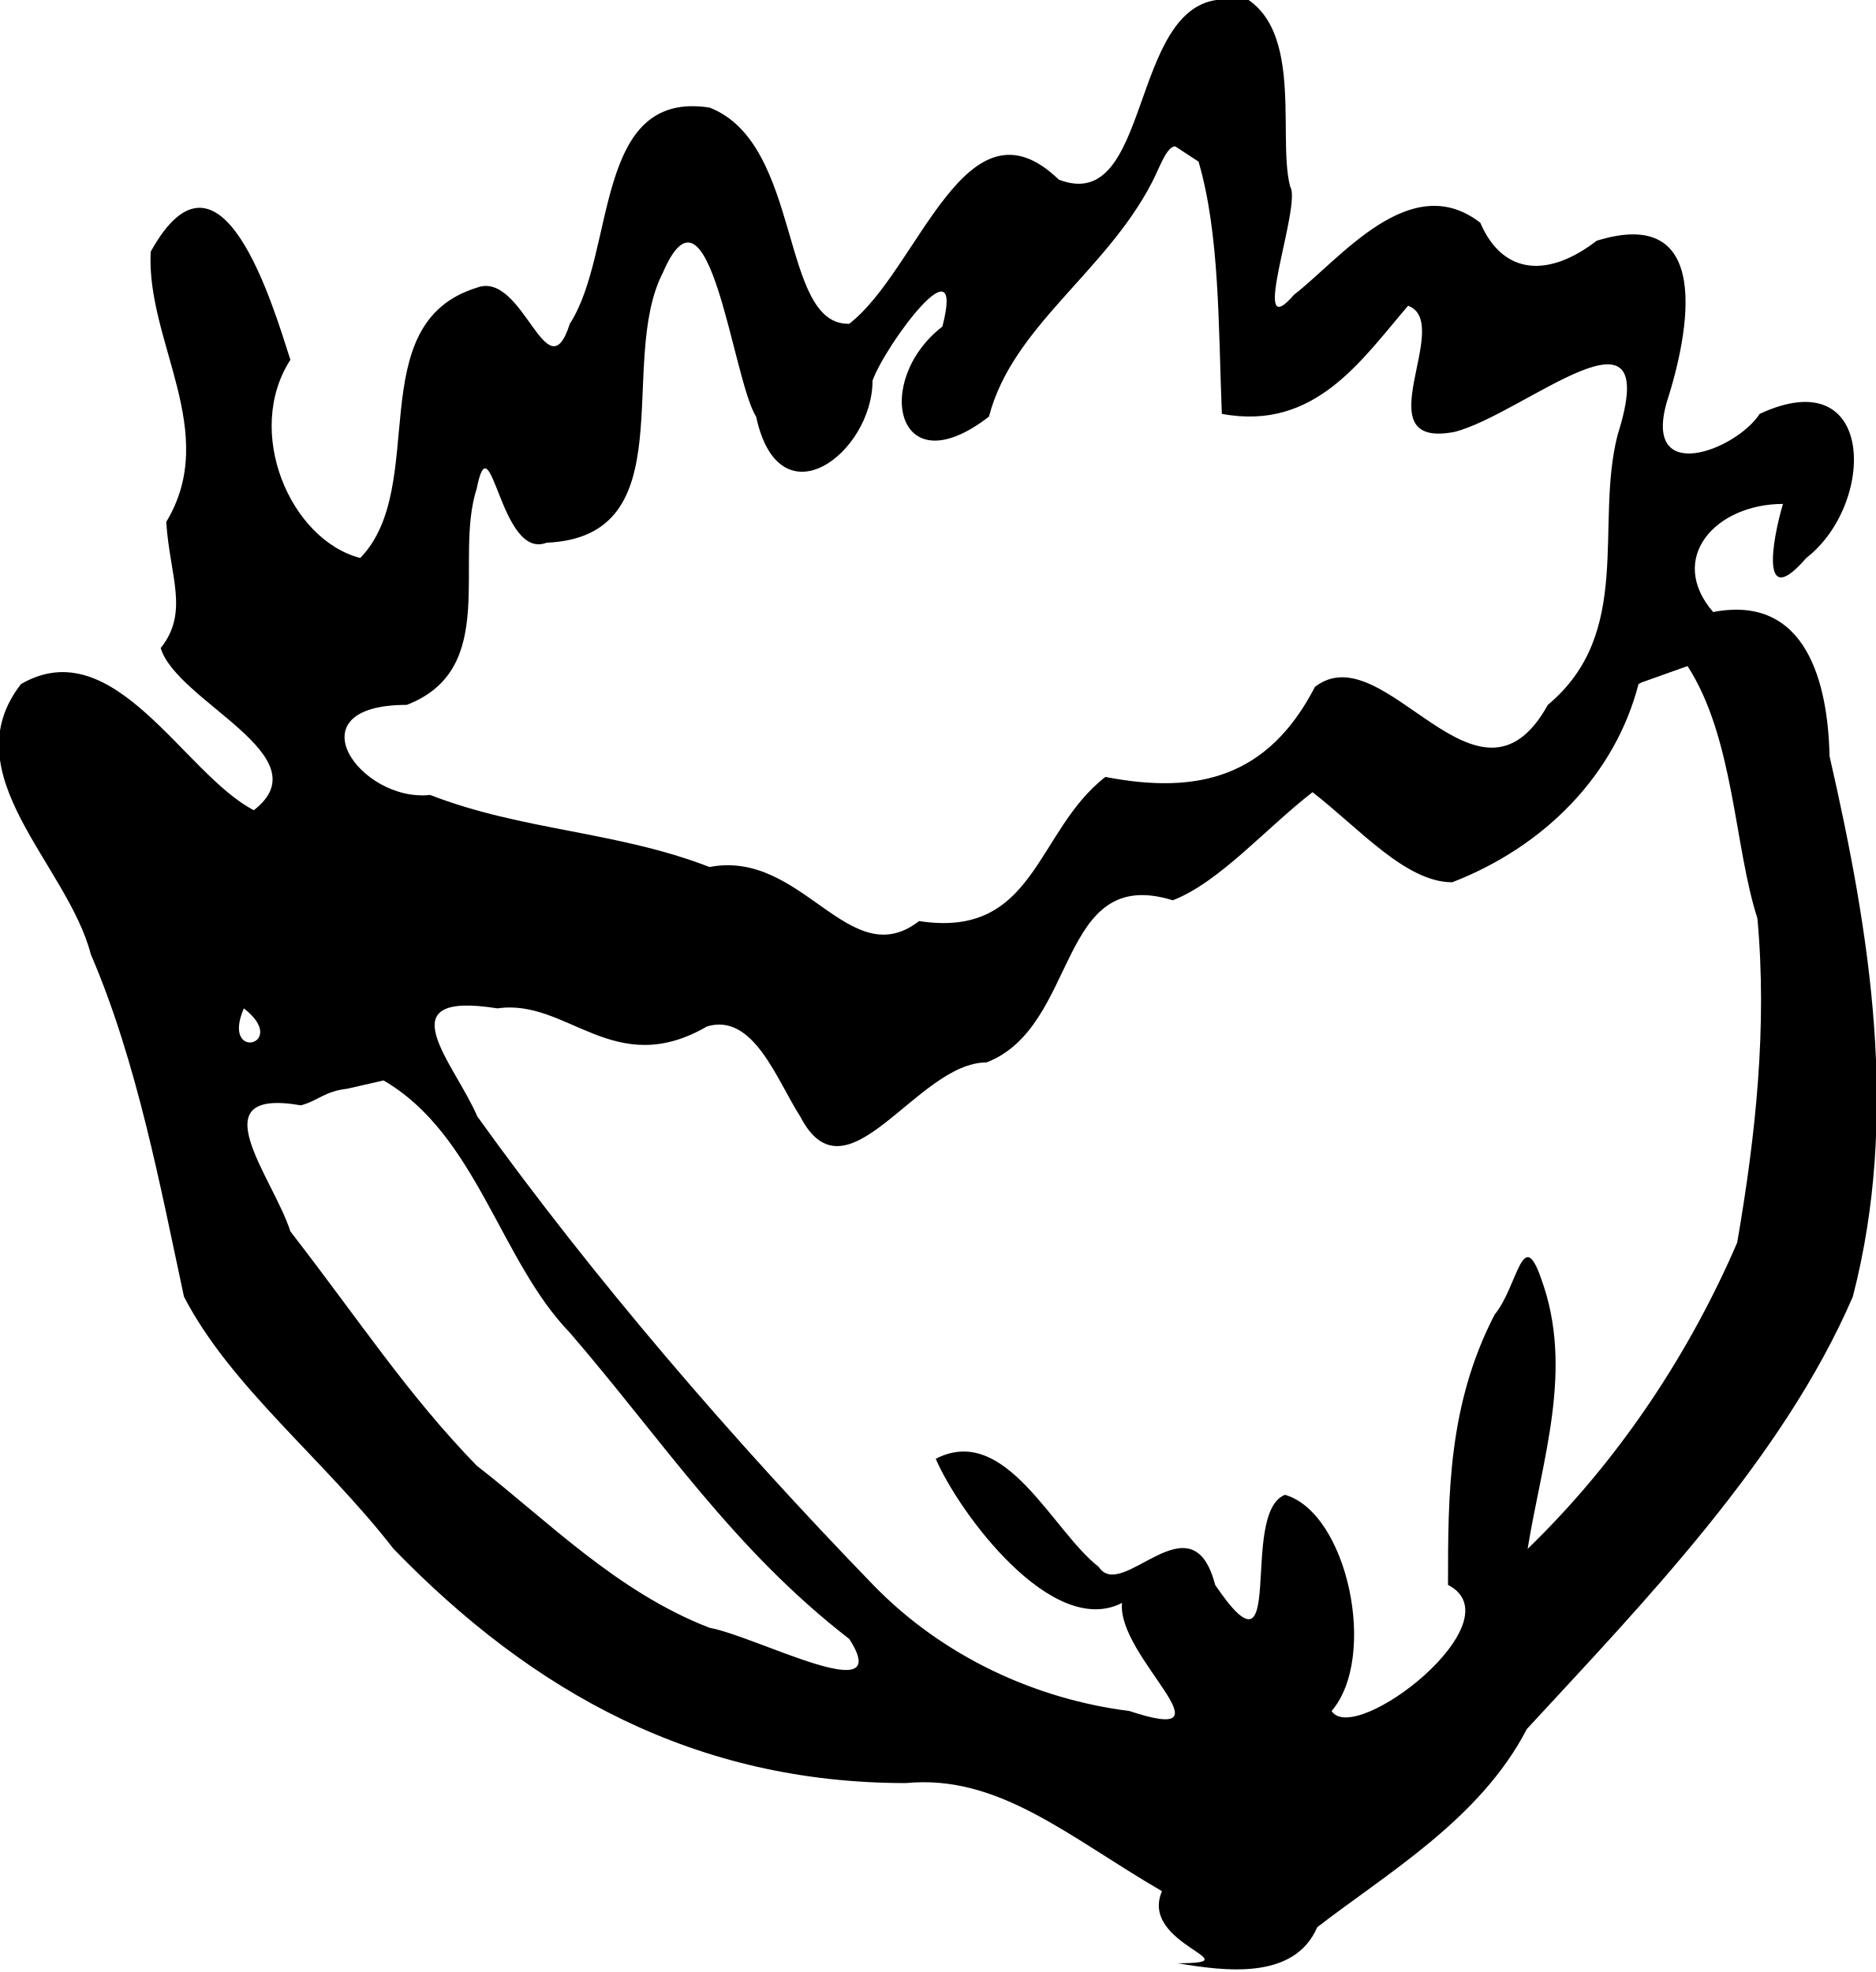
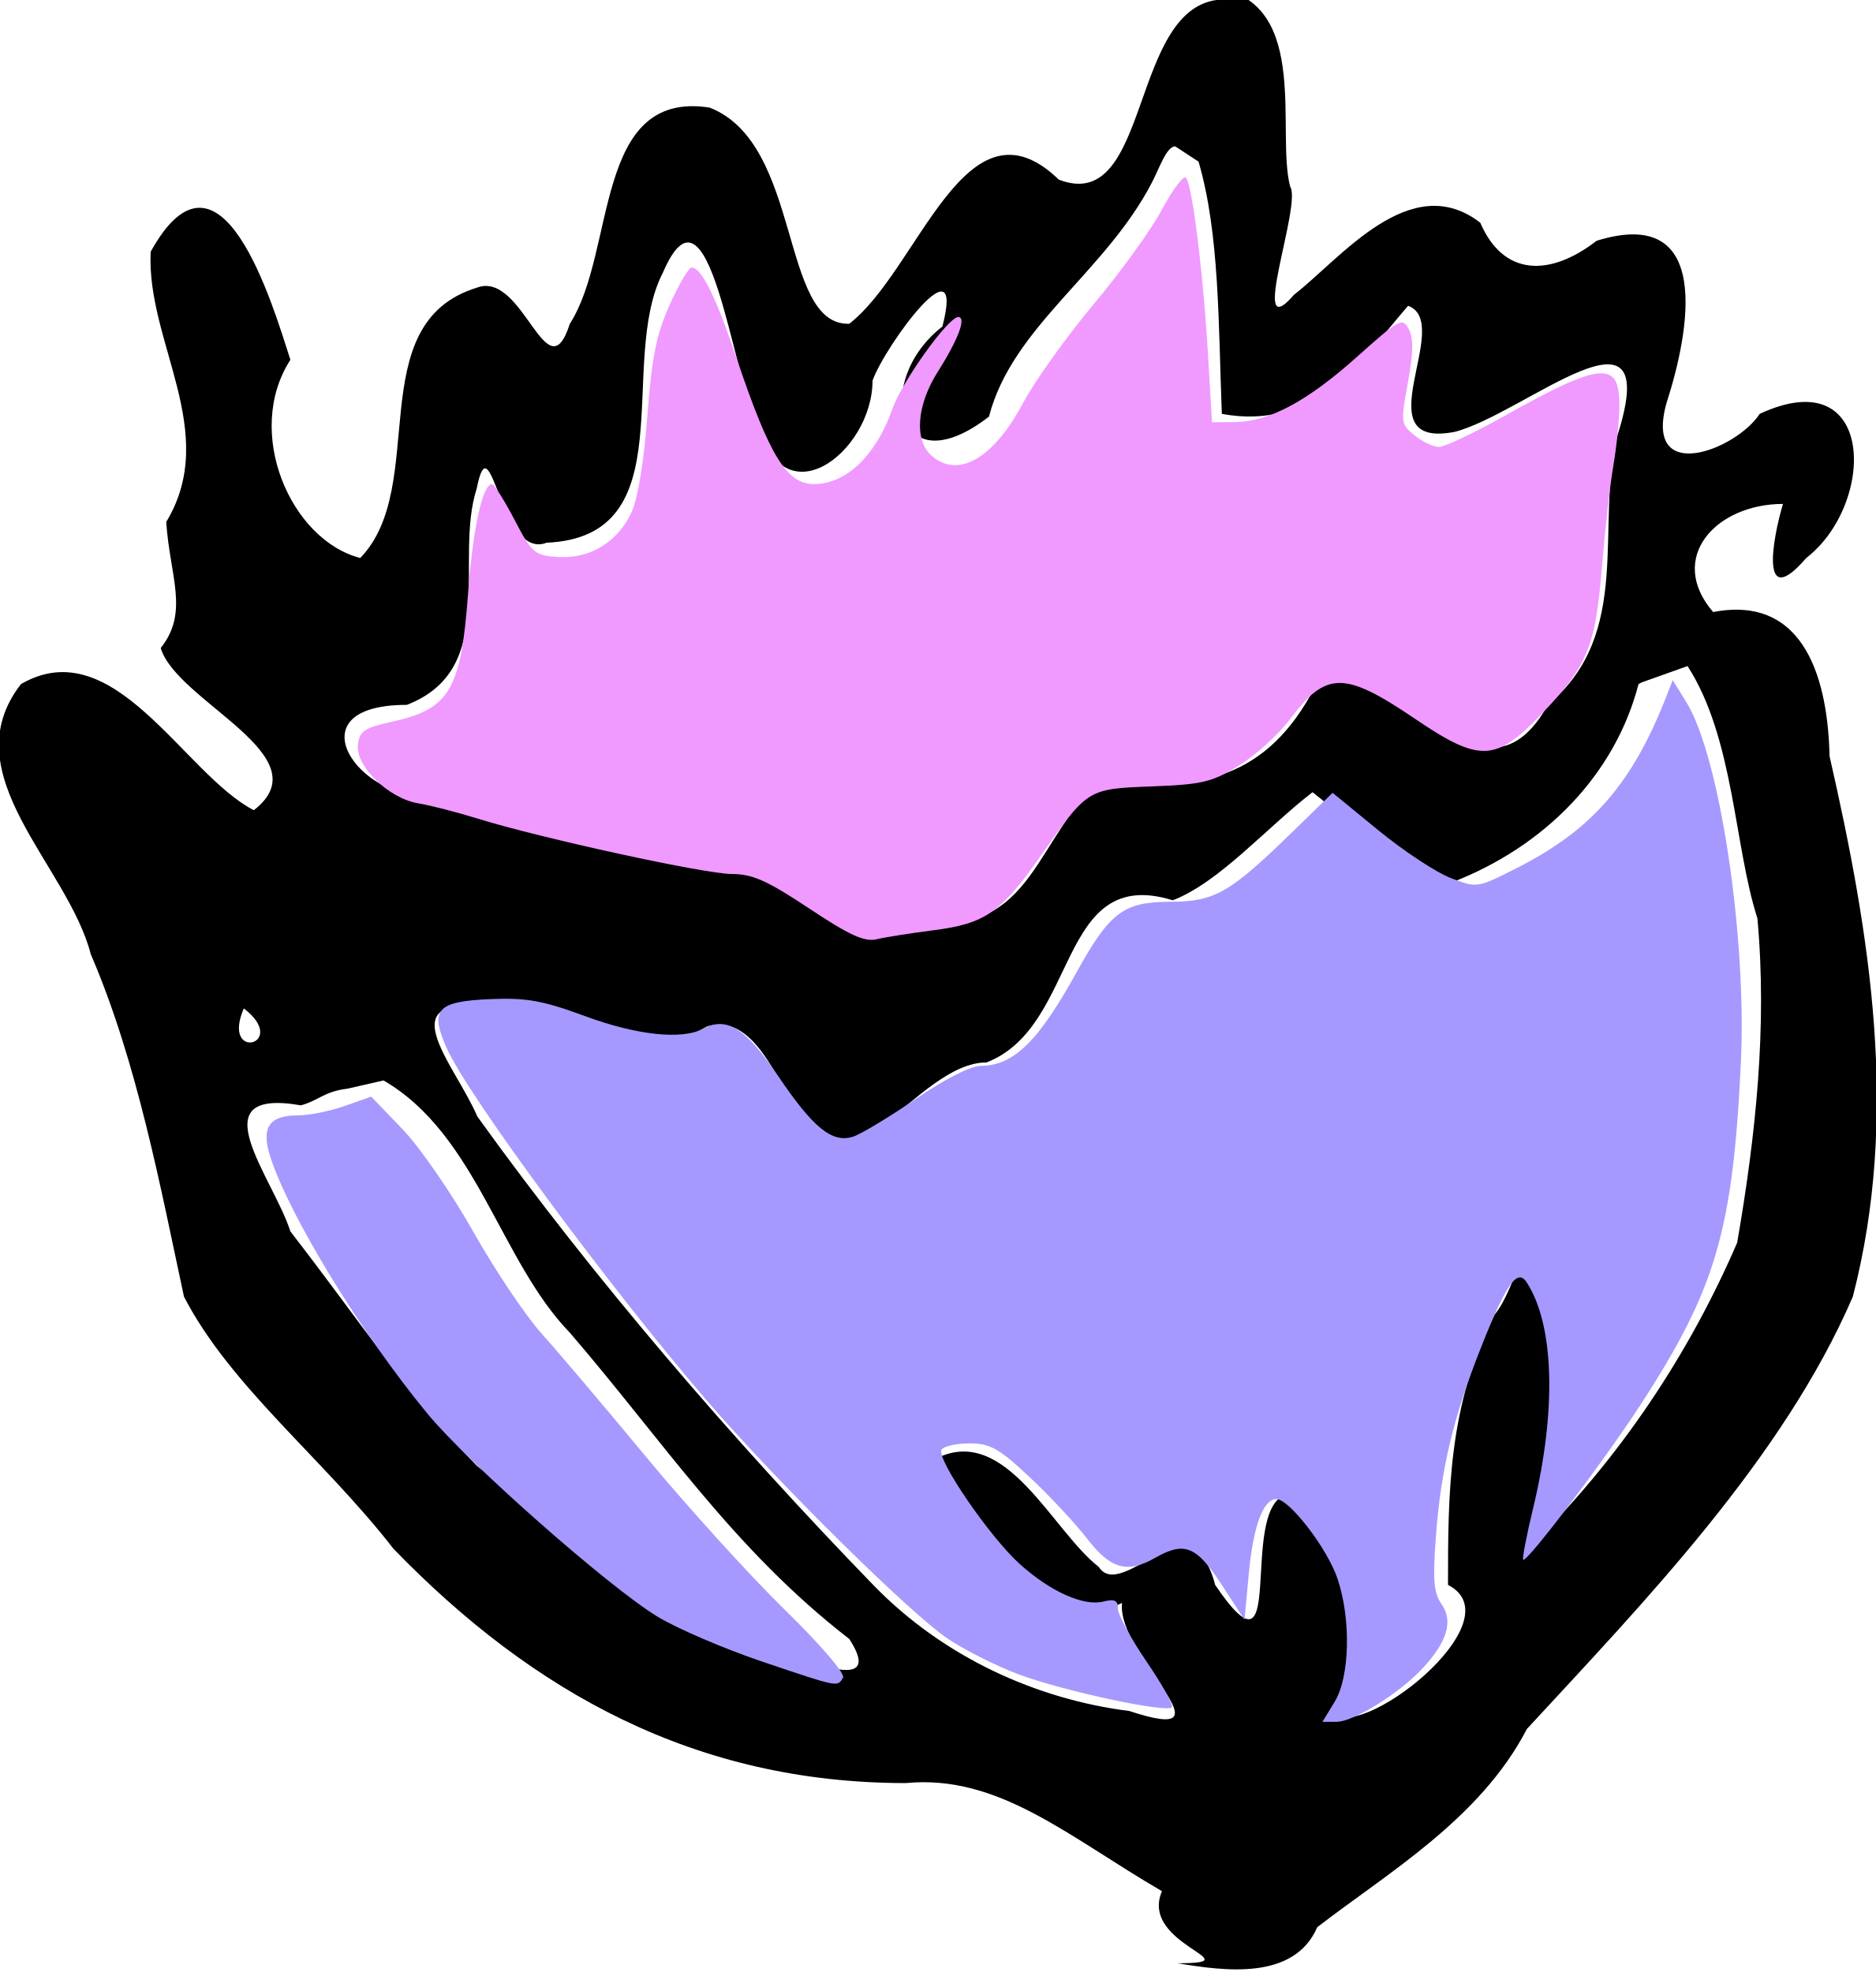
<svg xmlns="http://www.w3.org/2000/svg" version="1.1" id="svg4100" xml:space="preserve" width="84.733" height="89.113" viewBox="0 0 84.733 89.113">
  <defs id="defs4104" />
  <g id="g4108" transform="matrix(1.333333,0,0,-1.333333,-4.132574,828.5838)">
    <g id="g4110" transform="matrix(0,-610.6,789.1,0,-871.6408,715.488)">
      <path style="fill:#000000;stroke-width:0.001" d="m 0.154,1.161 c 2.4833e-4,-0.004 0.012,-0.003 0.01,-0.007 -0.005,-0.004 0.005,-0.006 0.008,-0.009 1.1647e-4,-0.003 -0.01,-0.002 -0.012,-0.006 -0.001,-0.005 0.008,-0.004 0.012,-0.006 0.004,-9.877e-4 -0.003,-0.002 -0.002,-0.004 0.002,-0.005 0.011,-0.002 0.015,-0.005 -0.001,-0.003 -0.007,-0.005 -0.011,-0.003 -0.003,-7.494e-4 -0.013,-0.003 -0.006,-0.006 0.005,-1.981e-4 0.01,0.003 0.015,6.683e-4 0.003,1.478e-4 0.005,0.001 0.007,-2.388e-4 0.003,7.079e-4 0.006,0.007 0.009,0.004 -0.002,-0.003 -0.01,-0.006 -0.007,-0.01 0.005,-0.003 0.01,0.002 0.015,0.003 0.006,0.002 0.013,0.003 0.019,0.004 0.005,0.002 0.009,0.006 0.014,0.009 0.008,0.006 0.013,0.013 0.013,0.022 -4.9843e-4,0.004 0.003,0.007 0.006,0.011 0.003,-0.001 0.004,0.004 0.004,6.69e-4 4.3012e-4,0.002 9.7602e-4,0.005 -0.002,0.006 -0.003,0.003 -0.006,0.007 -0.011,0.009 -0.007,0.005 -0.015,0.011 -0.024,0.014 -0.01,0.002 -0.02,7.676e-4 -0.03,-0.001 -0.004,-6.76e-5 -0.009,-9.672e-4 -0.008,-0.005 -0.003,-0.002 -0.006,1.13e-4 -0.006,0.003 0.002,-4.623e-4 0.006,-0.001 0.003,0.001 -0.003,0.003 -0.011,0.003 -0.008,-0.002 0.002,-0.001 0.004,-0.005 -6.0916e-4,-0.004 -0.004,0.001 -0.011,0.002 -0.009,-0.003 0.002,-0.002 0.002,-0.004 -0.001,-0.005 -0.003,-0.003 0.002,-0.006 0.004,-0.008 0.003,-0.002 -0.005,3.494e-4 -0.006,-1.625e-4 -0.003,-6.154e-4 -0.01,8.553e-4 -0.011,-0.003 z m 0.009,-0.001 c 0.004,9.062e-4 0.009,8.5e-4 0.014,0.001 9.7015e-4,0.004 -0.003,0.006 -0.006,0.008 9.6408e-4,0.002 0.008,-0.002 0.007,0.002 -0.001,0.003 -0.008,0.009 1.5339e-4,0.007 0.005,-0.001 0.011,7.097e-4 0.015,-0.003 0.007,-0.003 -0.004,-0.007 -0.001,-0.01 0.005,-0.002 0.006,-0.005 0.005,-0.009 0.003,-0.003 0.009,-0.003 0.008,-0.008 0.003,-0.003 -0.004,-0.005 -0.003,-0.009 -0.002,-0.004 -0.002,-0.008 -0.004,-0.012 4.2262e-4,-0.003 -0.005,-0.006 -0.005,-0.001 -0.002,0.004 -0.008,0.002 -0.012,0.003 -0.004,6.154e-4 0.004,0.001 0.003,0.003 -3.3597e-4,0.006 -0.01,0.003 -0.015,0.005 -0.006,0.002 0.006,0.003 0.008,0.004 0.006,0.001 0.002,0.005 -0.002,0.005 -0.002,5.579e-4 -0.008,0.004 -0.003,0.003 0.003,-0.003 0.009,-0.002 0.005,0.002 -0.005,0.001 -0.008,0.005 -0.013,0.007 -8.0591e-4,3.26e-4 -0.002,6.243e-4 -0.002,0.001 z m 0.028,0.021 c 0.004,0.002 0.01,0.002 0.014,0.003 0.006,4.248e-4 0.012,-6.56e-5 0.018,-8.677e-4 0.006,-0.002 0.012,-0.005 0.017,-0.009 -0.005,6.269e-4 -0.01,0.002 -0.015,5.812e-4 -0.003,-8.068e-4 4.2606e-4,-0.001 0.002,-0.002 0.005,-0.002 0.01,-0.002 0.015,-0.002 0.002,0.003 0.009,-0.004 0.007,-0.005 -0.003,0.002 -0.011,6.864e-4 -0.012,-0.002 0.001,-0.002 0.011,1.438e-4 0.005,-0.003 -0.005,-0.001 0.001,-0.004 -0.001,-0.005 -0.002,-0.002 -0.008,-0.004 -0.006,-0.007 0.003,0.001 0.01,0.005 0.008,0.008 0.003,-2.323e-4 0.008,0.005 0.006,3.146e-4 -6.527e-4,-0.004 -0.003,-0.008 -0.007,-0.011 -0.008,-0.006 -0.017,-0.012 -0.026,-0.017 -0.003,-0.001 -0.007,-0.004 -0.006,8.666e-4 -5.6921e-4,0.003 0.004,0.005 0.001,0.009 -7.6941e-4,0.002 0.003,0.003 0.005,0.004 0.005,0.002 -0.003,0.005 -0.003,0.008 -0.002,0.004 -0.011,0.003 -0.009,0.008 -0.001,0.002 -0.004,0.004 -0.006,0.006 0.002,0.002 0.005,0.004 0.005,0.006 -0.002,0.004 -0.006,0.007 -0.011,0.008 l -9.117e-5,1.318e-4 z m 0.019,-0.062 c 0.002,0.002 0.003,-0.001 0,0 z m 0.004,0.006 c 0.003,0.004 0.01,0.005 0.014,0.008 0.006,0.004 0.012,0.007 0.017,0.012 0.004,0.002 -1.5517e-4,-0.004 -6.1914e-4,-0.006 -0.002,-0.004 -0.006,-0.007 -0.009,-0.01 -0.004,-0.003 -0.008,-0.005 -0.013,-0.008 -0.003,-7.397e-4 -0.008,-0.004 -0.007,4.485e-4 -2.5419e-4,7.483e-4 -7.7135e-4,0.001 -9.2316e-4,0.002 z" id="path4114" />
    </g>
+     <path style="fill:#a599ff;fill-opacity:1;stroke:none;stroke-width:0;stroke-miterlimit:4;stroke-dasharray:none;stroke-opacity:1" d="m 60.305,76.901 c 0.689,-1.13 0.746,-3.748 0.122,-5.581 -0.463,-1.359 -2.172,-3.578 -2.756,-3.578 -0.595,0 -1.046,1.224 -1.247,3.384 l -0.193,2.069 -1.049,-1.608 c -1.128,-1.728 -1.669,-1.944 -2.989,-1.189 -1.261,0.721 -2.012,0.509 -3.076,-0.87 -0.538,-0.698 -1.71,-1.951 -2.603,-2.786 -1.389,-1.298 -1.781,-1.517 -2.71,-1.517 -0.597,0 -1.165,0.128 -1.261,0.284 -0.249,0.403 2.16,3.927 3.529,5.164 1.383,1.249 2.887,1.924 3.785,1.699 0.507,-0.127 0.659,-0.051 0.659,0.329 -2.79e-4,0.272 0.582,1.349 1.295,2.392 0.713,1.044 1.223,1.971 1.133,2.06 -0.259,0.259 -4.908,-0.741 -6.902,-1.484 -1,-0.373 -2.447,-1.1 -3.216,-1.616 C 41.113,72.904 35.07,66.93 31.936,63.29 27.537,58.179 21.154,49.531 20.188,47.373 19.401,45.616 19.729,45.25 22.178,45.148 c 1.608,-0.067 2.351,0.067 4.255,0.769 2.357,0.869 4.387,1.083 5.357,0.564 1.049,-0.562 1.915,-0.012 3.365,2.137 1.588,2.353 2.443,3.047 3.387,2.748 0.352,-0.112 1.624,-0.877 2.827,-1.701 1.305,-0.894 2.491,-1.499 2.94,-1.5 1.48,-0.004 2.598,-1.09 4.313,-4.193 1.516,-2.743 2.136,-3.215 4.227,-3.221 2.031,-0.005 2.696,-0.382 5.52,-3.131 l 1.842,-1.793 2.073,1.697 c 1.14,0.933 2.61,1.903 3.266,2.154 1.189,0.456 1.198,0.455 2.986,-0.453 3.415,-1.734 5.222,-3.816 6.78,-7.816 l 0.263,-0.676 0.615,0.994 c 1.505,2.436 2.736,10.575 2.464,16.299 -0.361,7.595 -1.134,10.227 -4.545,15.473 -1.655,2.545 -5.135,7.14 -5.29,6.984 -0.05,-0.05 0.152,-1.096 0.448,-2.325 1.068,-4.428 0.96,-8.282 -0.287,-10.205 -0.427,-0.658 -0.925,0.05 -2.068,2.941 -1.26,3.186 -1.812,5.505 -2.039,8.561 -0.145,1.951 -0.095,2.533 0.26,3.04 0.534,0.762 0.254,1.7 -0.867,2.904 -1.049,1.126 -3.114,2.409 -3.878,2.409 h -0.64 z" id="path4039" transform="matrix(0.75,0,0,-0.75,3.09943,621.4379)" />
+     <path style="fill:#a599ff;fill-opacity:1;stroke:none;stroke-width:0;stroke-miterlimit:4;stroke-dasharray:none;stroke-opacity:1" d="M 34.417,75.079 C 32.716,74.504 30.598,73.594 29.71,73.056 27.511,71.723 21.157,66.118 19.318,63.888 16.323,60.257 13.083,54.963 12.214,52.28 c -0.429,-1.324 -0.063,-1.877 1.244,-1.877 0.5,0 1.451,-0.191 2.112,-0.424 l 1.203,-0.424 1.419,1.477 c 0.78,0.813 2.216,2.892 3.19,4.622 0.974,1.729 2.365,3.804 3.091,4.61 0.726,0.806 2.847,3.309 4.712,5.563 1.865,2.253 4.676,5.353 6.245,6.887 1.672,1.635 2.773,2.92 2.659,3.104 -0.262,0.425 -0.175,0.442 -3.673,-0.739 z" id="path4041" transform="matrix(0.75,0,0,-0.75,3.09943,621.4379)" />
+     <path style="fill:#f099ff;fill-opacity:1;stroke:none;stroke-width:0;stroke-miterlimit:4;stroke-dasharray:none;stroke-opacity:1" d="m 36.561,41.054 c -1.893,-1.26 -2.562,-1.558 -3.493,-1.558 -1.213,0 -8.645,-1.621 -11.499,-2.508 -0.923,-0.287 -2.128,-0.596 -2.677,-0.688 -1.336,-0.222 -2.834,-1.681 -2.72,-2.648 0.072,-0.618 0.287,-0.762 1.559,-1.043 2.588,-0.572 3.1,-1.441 3.419,-5.804 0.213,-2.908 0.654,-4.928 1.076,-4.926 0.1,4.47e-4 0.56,0.724 1.021,1.608 0.79,1.514 0.904,1.612 1.958,1.683 1.424,0.097 2.684,-0.658 3.314,-1.985 0.295,-0.621 0.569,-2.264 0.728,-4.361 0.204,-2.688 0.408,-3.704 1.011,-5.05 0.416,-0.926 0.862,-1.684 0.991,-1.684 0.443,0 1.096,1.315 2.03,4.089 1.495,4.439 2.271,5.7 3.505,5.697 1.452,-0.004 2.795,-1.293 3.537,-3.396 0.438,-1.242 2.523,-4.153 2.975,-4.153 0.382,0 0.006,1.007 -0.923,2.472 -0.95,1.499 -1.074,3.073 -0.296,3.777 1.188,1.075 2.803,0.163 4.131,-2.334 0.532,-1 1.968,-3.013 3.192,-4.475 1.224,-1.461 2.613,-3.383 3.087,-4.27 0.474,-0.887 0.961,-1.552 1.082,-1.477 0.281,0.173 0.786,4.178 1.016,8.054 l 0.178,3.006 1.022,-0.006 c 1.545,-0.009 3.273,-0.931 5.527,-2.948 1.914,-1.713 2.054,-1.788 2.339,-1.256 0.22,0.412 0.209,1.074 -0.039,2.425 -0.332,1.803 -0.323,1.874 0.303,2.381 0.355,0.287 0.852,0.522 1.104,0.522 0.252,-3.64e-4 1.575,-0.627 2.941,-1.393 4.352,-2.441 5.209,-2.527 5.209,-0.52 0,0.649 -0.121,1.88 -0.269,2.735 -0.148,0.855 -0.383,2.944 -0.523,4.643 -0.297,3.605 -0.653,4.454 -2.804,6.685 -2.003,2.078 -2.741,2.097 -5.617,0.148 -3.214,-2.178 -4.027,-2.178 -5.666,9.79e-4 -0.518,0.689 -1.557,1.633 -2.308,2.097 -1.208,0.747 -1.659,0.856 -3.906,0.942 -2.948,0.112 -2.92,0.095 -5.046,3.129 -1.814,2.589 -2.517,3.076 -4.882,3.377 -1.012,0.129 -2.156,0.31 -2.542,0.402 -0.546,0.13 -1.224,-0.18 -3.043,-1.391 z" id="path4043" transform="matrix(0.75,0,0,-0.75,3.09943,621.4379)" />
  </g>
</svg>
